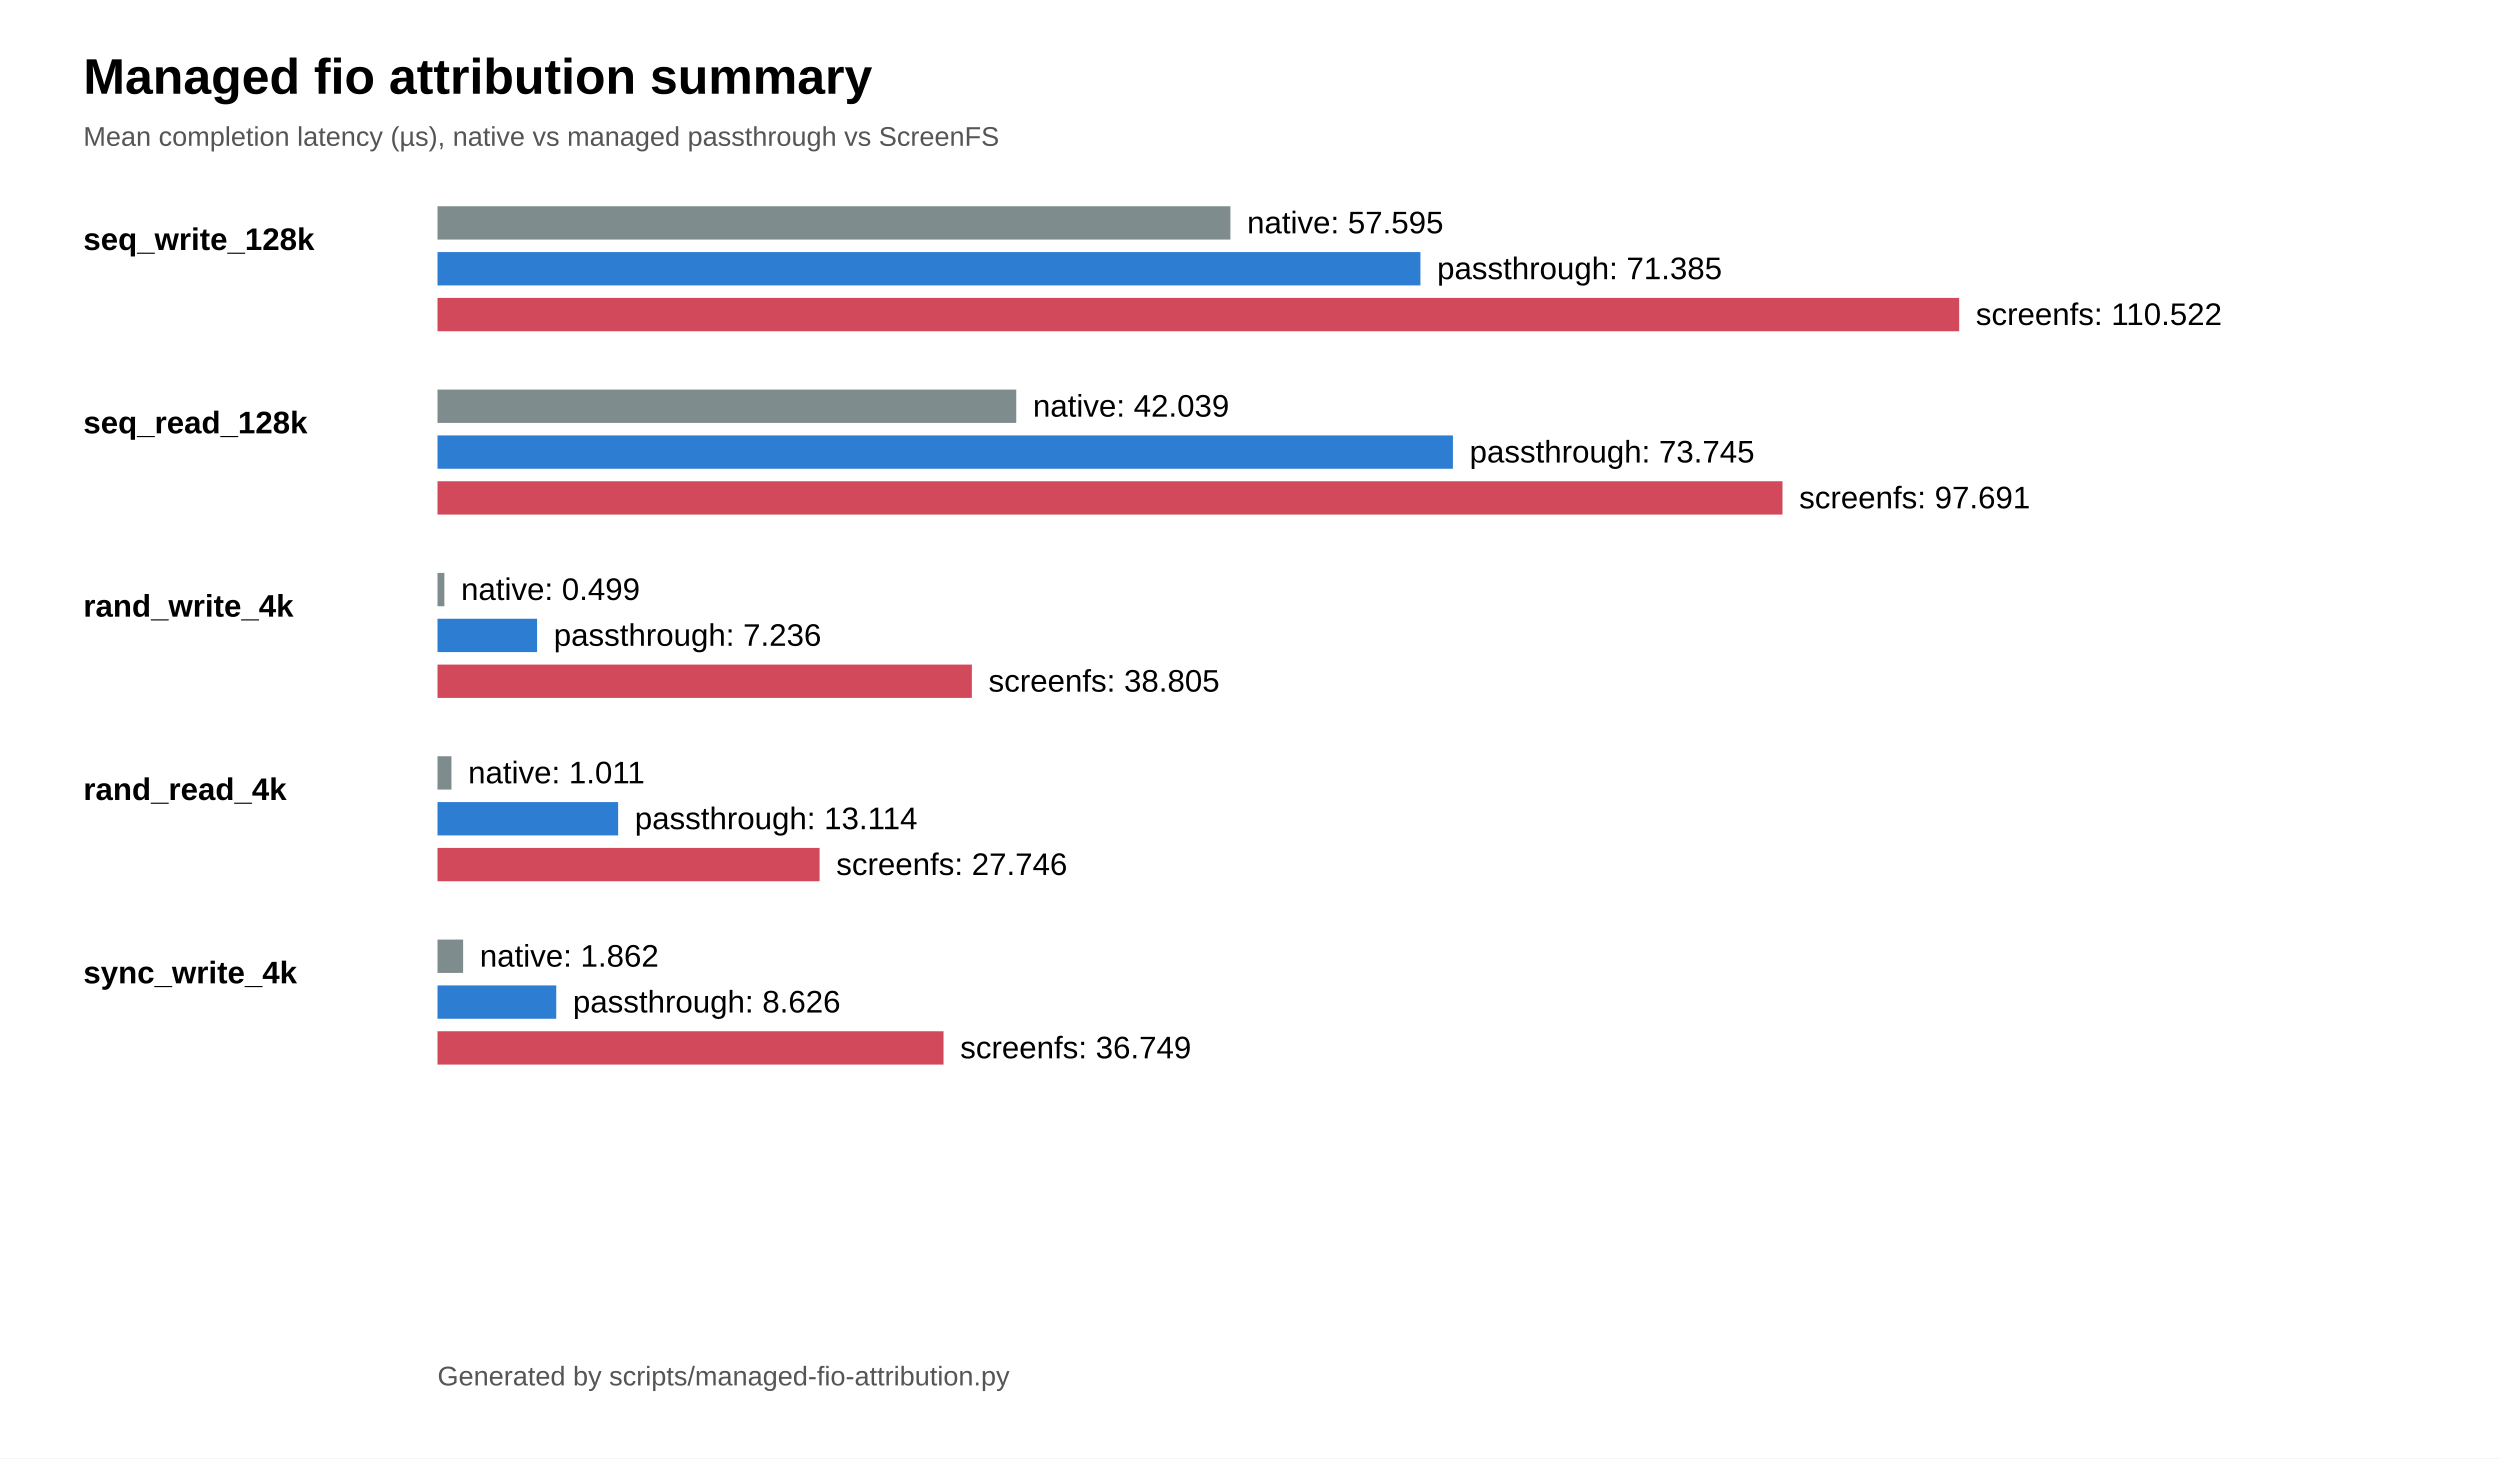
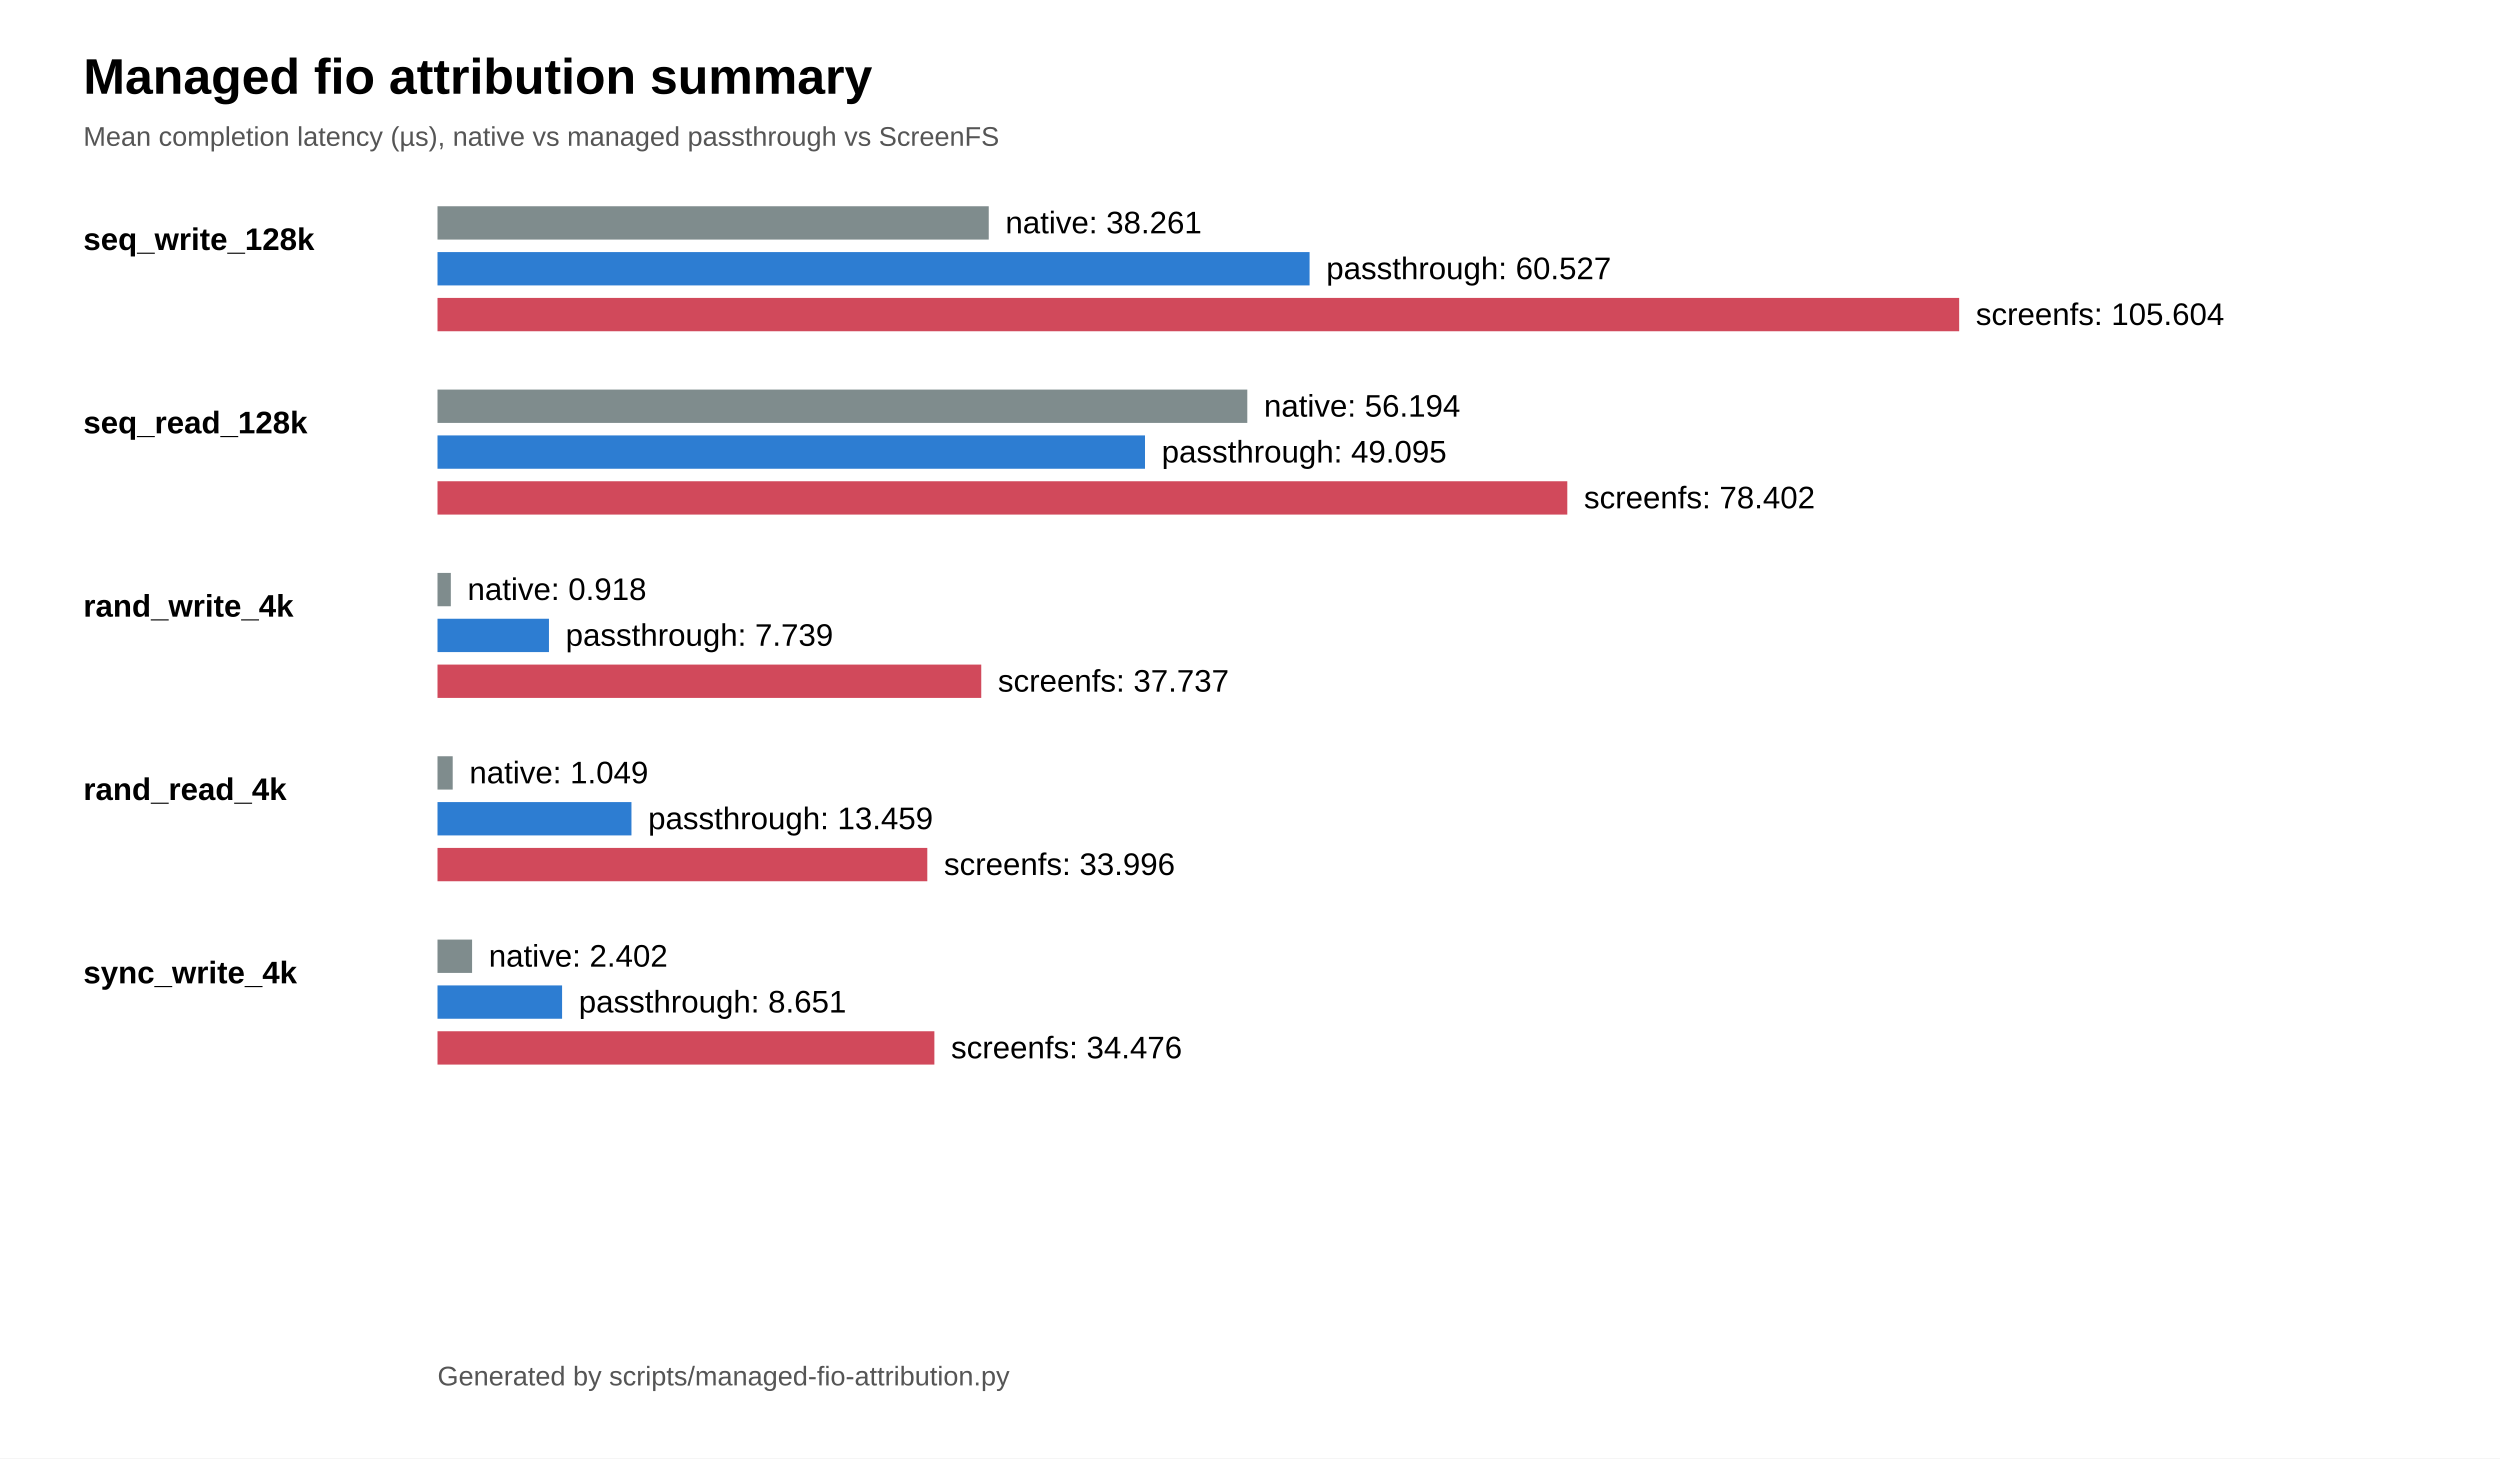
<svg xmlns="http://www.w3.org/2000/svg" width="1200" height="700" viewBox="0 0 1200 700">
  <rect width="100%" height="100%" fill="white" />
  <style>text{font-family:Arial,sans-serif;font-size:15px}.title{font-size:24px;font-weight:700}.label{font-weight:700}.small{font-size:13px;fill:#555}</style>
  <text class="title" x="40" y="45">Managed fio attribution summary</text>
  <text class="small" x="40" y="70">Mean completion latency (µs), native vs managed passthrough vs ScreenFS</text>
  <text class="label" x="40" y="120">seq_write_128k</text>
-   <rect x="210" y="99" width="380.6" height="16" fill="#7f8c8d" />
-   <text x="598.6" y="112">native: 57.595</text>
-   <rect x="210" y="121" width="471.8" height="16" fill="#2d7dd2" />
-   <text x="689.8" y="134">passthrough: 71.385</text>
+   <rect x="210" y="99" width="264.6" height="16" fill="#7f8c8d" />
+   <text x="482.6" y="112">native: 38.261</text>
+   <rect x="210" y="121" width="418.6" height="16" fill="#2d7dd2" />
+   <text x="636.6" y="134">passthrough: 60.527</text>
  <rect x="210" y="143" width="730.4" height="16" fill="#d1495b" />
-   <text x="948.4" y="156">screenfs: 110.522</text>
+   <text x="948.4" y="156">screenfs: 105.604</text>
  <text class="label" x="40" y="208">seq_read_128k</text>
-   <rect x="210" y="187" width="277.8" height="16" fill="#7f8c8d" />
-   <text x="495.8" y="200">native: 42.039</text>
-   <rect x="210" y="209" width="487.4" height="16" fill="#2d7dd2" />
-   <text x="705.4" y="222">passthrough: 73.745</text>
-   <rect x="210" y="231" width="645.6" height="16" fill="#d1495b" />
-   <text x="863.6" y="244">screenfs: 97.691</text>
+   <rect x="210" y="187" width="388.7" height="16" fill="#7f8c8d" />
+   <text x="606.7" y="200">native: 56.194</text>
+   <rect x="210" y="209" width="339.6" height="16" fill="#2d7dd2" />
+   <text x="557.6" y="222">passthrough: 49.095</text>
+   <rect x="210" y="231" width="542.3" height="16" fill="#d1495b" />
+   <text x="760.3" y="244">screenfs: 78.402</text>
  <text class="label" x="40" y="296">rand_write_4k</text>
-   <rect x="210" y="275" width="3.3" height="16" fill="#7f8c8d" />
-   <text x="221.3" y="288">native: 0.499</text>
-   <rect x="210" y="297" width="47.8" height="16" fill="#2d7dd2" />
-   <text x="265.8" y="310">passthrough: 7.236</text>
-   <rect x="210" y="319" width="256.5" height="16" fill="#d1495b" />
-   <text x="474.5" y="332">screenfs: 38.805</text>
+   <rect x="210" y="275" width="6.4" height="16" fill="#7f8c8d" />
+   <text x="224.4" y="288">native: 0.918</text>
+   <rect x="210" y="297" width="53.5" height="16" fill="#2d7dd2" />
+   <text x="271.5" y="310">passthrough: 7.739</text>
+   <rect x="210" y="319" width="261.0" height="16" fill="#d1495b" />
+   <text x="479.0" y="332">screenfs: 37.737</text>
  <text class="label" x="40" y="384">rand_read_4k</text>
-   <rect x="210" y="363" width="6.7" height="16" fill="#7f8c8d" />
-   <text x="224.7" y="376">native: 1.011</text>
-   <rect x="210" y="385" width="86.7" height="16" fill="#2d7dd2" />
-   <text x="304.7" y="398">passthrough: 13.114</text>
-   <rect x="210" y="407" width="183.4" height="16" fill="#d1495b" />
-   <text x="401.4" y="420">screenfs: 27.746</text>
+   <rect x="210" y="363" width="7.3" height="16" fill="#7f8c8d" />
+   <text x="225.3" y="376">native: 1.049</text>
+   <rect x="210" y="385" width="93.1" height="16" fill="#2d7dd2" />
+   <text x="311.1" y="398">passthrough: 13.459</text>
+   <rect x="210" y="407" width="235.1" height="16" fill="#d1495b" />
+   <text x="453.1" y="420">screenfs: 33.996</text>
  <text class="label" x="40" y="472">sync_write_4k</text>
-   <rect x="210" y="451" width="12.3" height="16" fill="#7f8c8d" />
-   <text x="230.3" y="464">native: 1.862</text>
-   <rect x="210" y="473" width="57.0" height="16" fill="#2d7dd2" />
-   <text x="275.0" y="486">passthrough: 8.626</text>
-   <rect x="210" y="495" width="242.9" height="16" fill="#d1495b" />
-   <text x="460.9" y="508">screenfs: 36.749</text>
+   <rect x="210" y="451" width="16.6" height="16" fill="#7f8c8d" />
+   <text x="234.6" y="464">native: 2.402</text>
+   <rect x="210" y="473" width="59.8" height="16" fill="#2d7dd2" />
+   <text x="277.8" y="486">passthrough: 8.651</text>
+   <rect x="210" y="495" width="238.5" height="16" fill="#d1495b" />
+   <text x="456.5" y="508">screenfs: 34.476</text>
  <text class="small" x="210" y="665">Generated by scripts/managed-fio-attribution.py</text>
</svg>
